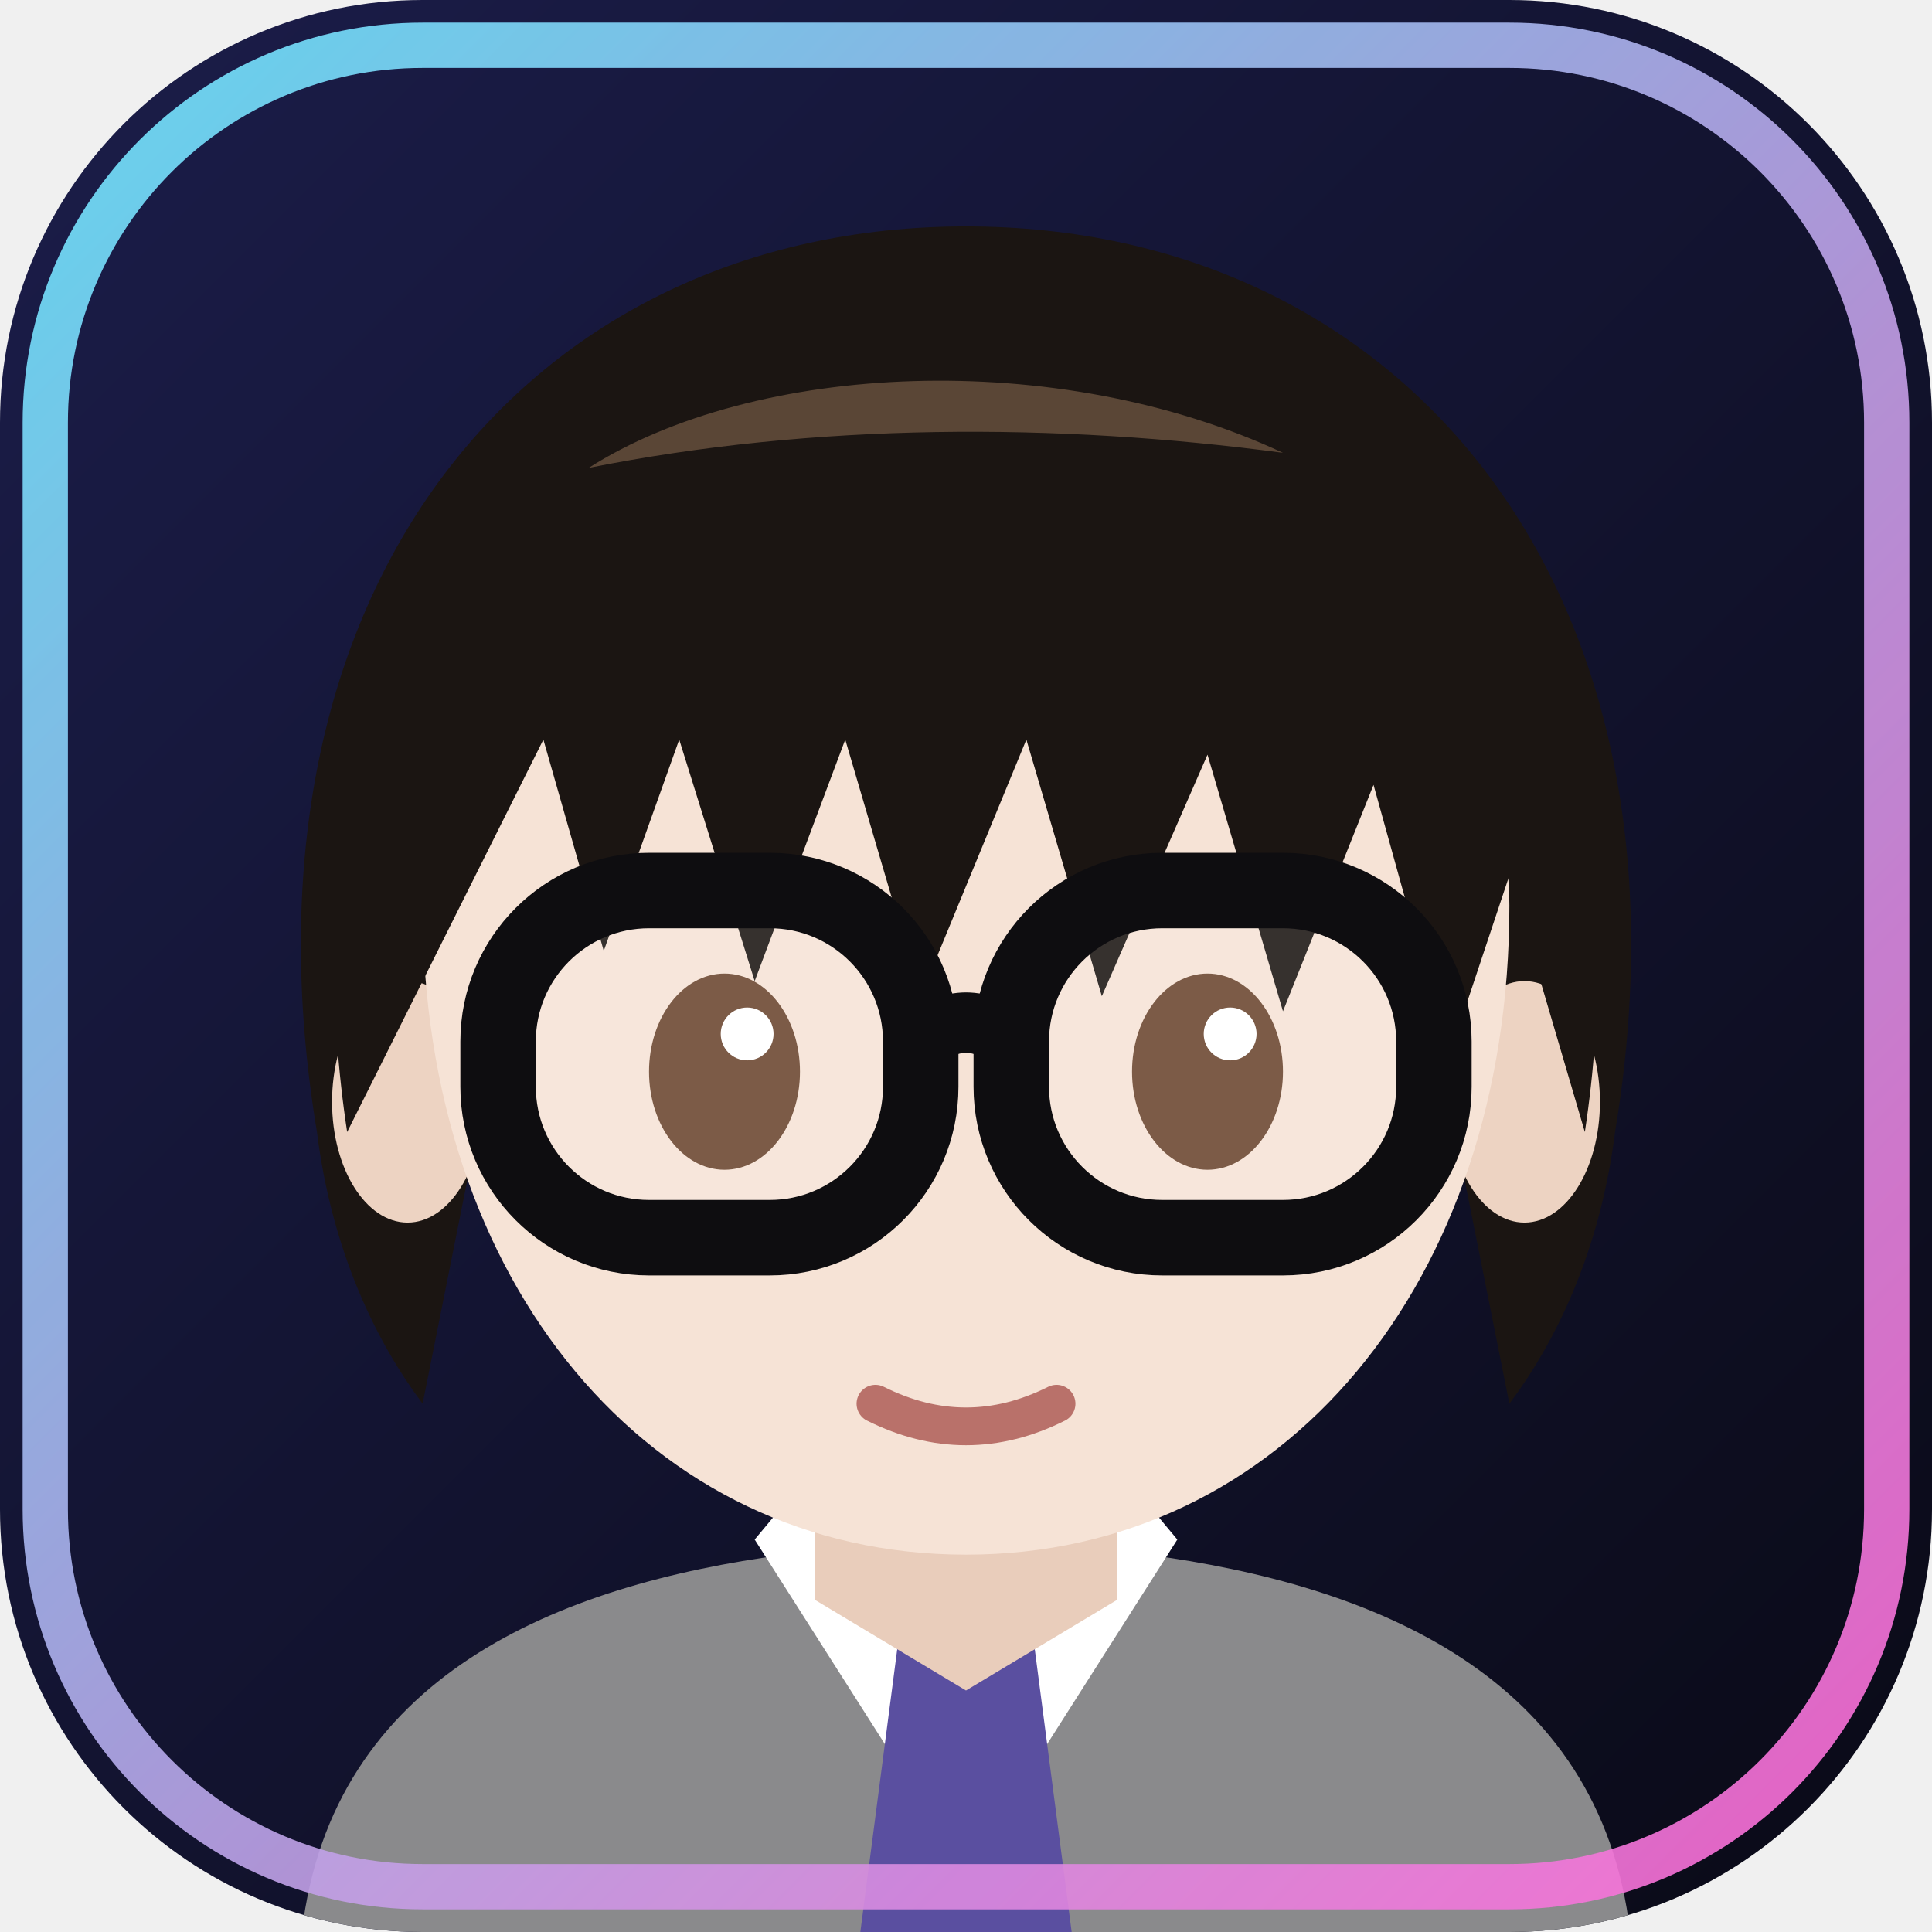
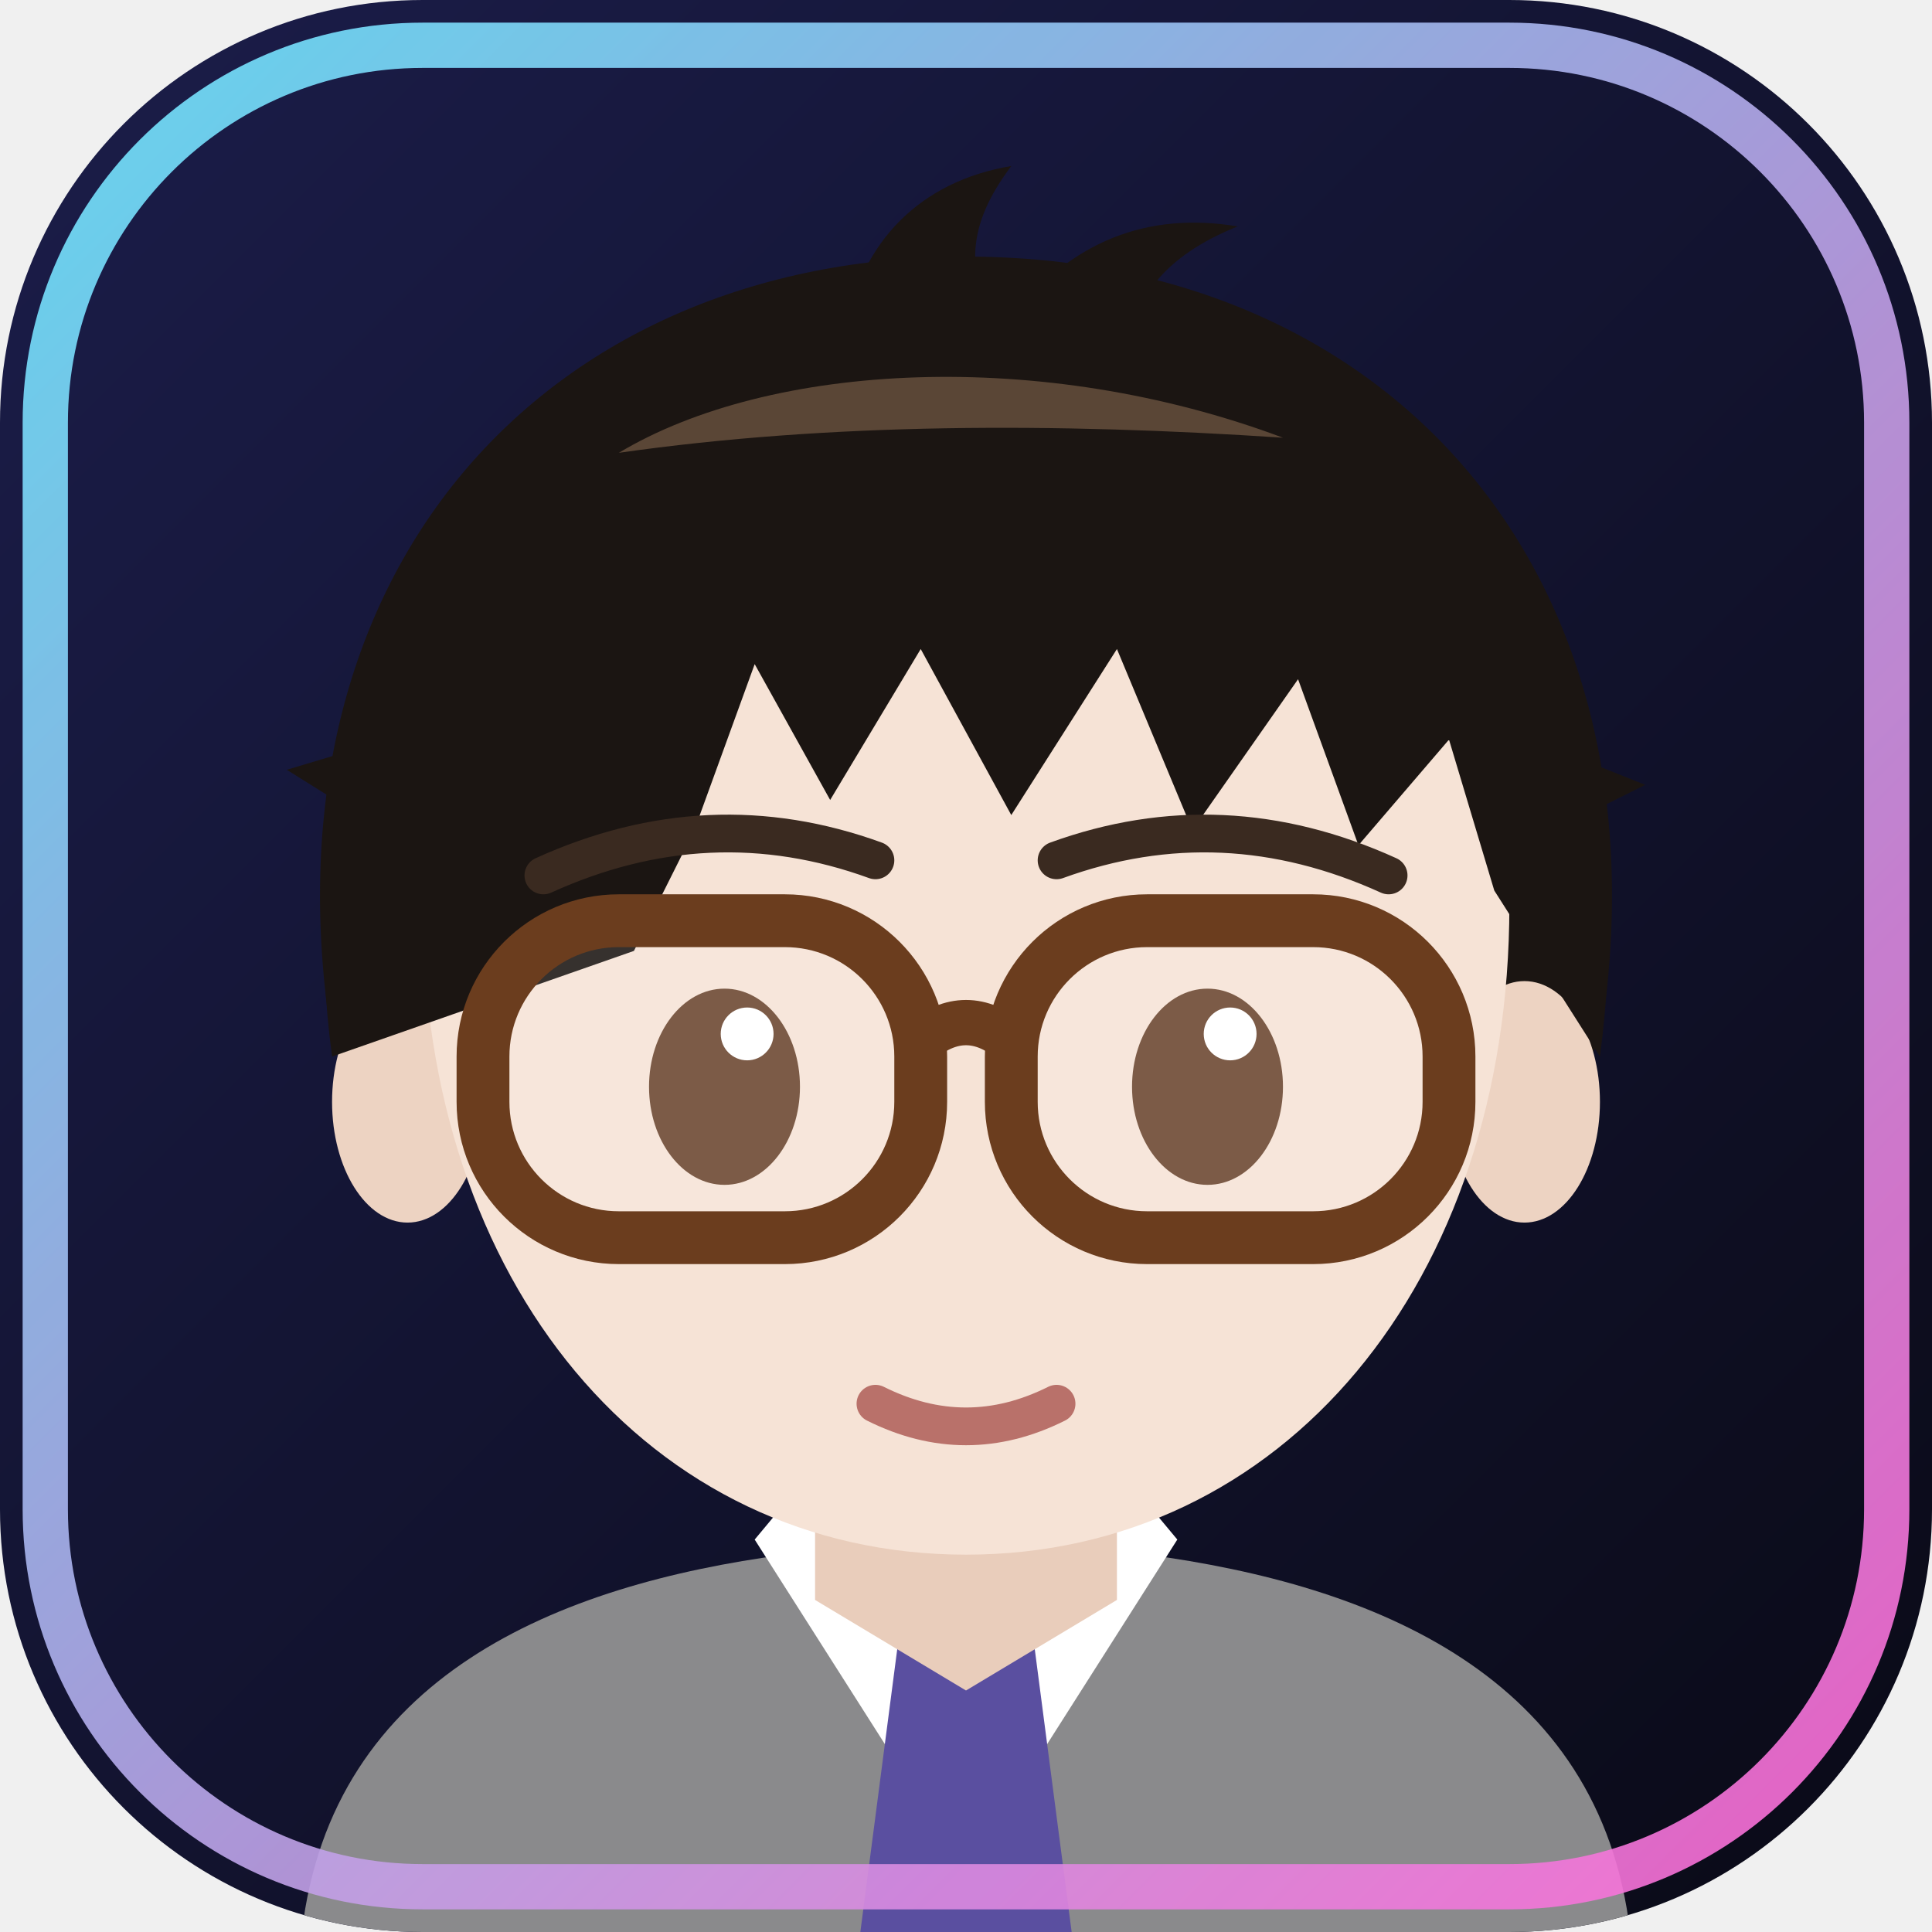
<svg xmlns="http://www.w3.org/2000/svg" width="256" height="256" viewBox="0 0 256 256">
  <defs>
    <linearGradient id="bg" x1="0" y1="0" x2="1" y2="1">
      <stop offset="0" stop-color="#1b1d4a" />
      <stop offset="1" stop-color="#0a0a16" />
    </linearGradient>
    <linearGradient id="ring" x1="0" y1="0" x2="1" y2="1">
      <stop offset="0" stop-color="#6ee7ff" />
      <stop offset="1" stop-color="#ff6bd6" />
    </linearGradient>
    <clipPath id="tile">
      <rect width="256" height="256" rx="56" />
    </clipPath>
  </defs>
  <rect width="256" height="256" rx="56" fill="url(#bg)" />
  <g clip-path="url(#tile)">
    <path d="M40 256c4-34 34-46 64-50h48c30 4 60 16 64 50Z" fill="#8a8a8c" />
    <path d="M100 204l28 44 28-44-10-12h-36Z" fill="#fff" />
    <path d="M120 210h16l6 46h-28Z" fill="#5a4fa0" />
-     <path d="M42 150C30 78 70 30 128 30s98 48 86 120c-2 16-8 28-14 36l-8-40H64l-8 40c-6-8-12-20-14-36Z" fill="#1b1512" />
+     <path d="M44 138C34 76 72 34 128 34s94 42 84 104l-12 18-6-30H62l-6 30Z" fill="#1b1512" />
    <ellipse cx="54" cy="146" rx="10" ry="16" fill="#edd3c2" />
    <ellipse cx="202" cy="146" rx="10" ry="16" fill="#edd3c2" />
    <path d="M108 190h40v22l-20 12-20-12Z" fill="#e9cdbb" />
    <path d="M56 120c0 50 30 86 72 86s72-36 72-86c0-30-30-50-72-50s-72 20-72 50Z" fill="#f6e3d6" />
-     <path d="M46 150C36 84 72 40 128 40s92 44 82 110l-10-34-8 24-10-36-12 30-10-34-14 32-10-34-14 34-10-34-12 32-10-32-10 28-8-28Z" fill="#1b1512" />
-     <path d="M78 62c22-14 62-16 92-2-30-4-62-4-92 2Z" fill="#5a4636" />
-     <ellipse cx="96" cy="142" rx="10" ry="13" fill="#6b452e" />
-     <ellipse cx="160" cy="142" rx="10" ry="13" fill="#6b452e" />
+     <path d="M44 140C36 80 72 40 128 40s92 40 84 100l-14-22-6-20-12 14-8-22-14 20-10-24-14 22-12-22-12 20-10-18-8 22-8 16Z" fill="#1b1512" />
+     <path d="M112 44c2-12 10-20 22-22-6 8-6 14-2 22ZM134 42c8-10 18-14 30-12-10 4-14 10-14 16ZM58 96l-20 6 16 10ZM198 96l20 8-16 8Z" fill="#1b1512" />
+     <path d="M82 60c20-12 56-14 88-2-30-2-60-2-88 2Z" fill="#5a4636" />
+     <path d="M72 116q22-10 44-2M184 116q-22-10-44-2" fill="none" stroke="#3a2a20" stroke-width="5" stroke-linecap="round" />
+     <ellipse cx="96" cy="144" rx="10" ry="13" fill="#6b452e" />
+     <ellipse cx="160" cy="144" rx="10" ry="13" fill="#6b452e" />
    <circle cx="99" cy="137" r="3.5" fill="#fff" />
    <circle cx="163" cy="137" r="3.5" fill="#fff" />
-     <g fill="#ffffff" fill-opacity="0.12" stroke="#0e0d10" stroke-width="10">
-       <rect x="66" y="118" width="56" height="46" rx="20" />
-       <rect x="134" y="118" width="56" height="46" rx="20" />
+     <g fill="#ffffff" fill-opacity="0.12" stroke="#6b3d1e" stroke-width="7">
+       <rect x="64" y="122" width="58" height="42" rx="18" />
+       <rect x="134" y="122" width="58" height="42" rx="18" />
    </g>
-     <path d="M122 138q6-5 12 0" fill="none" stroke="#0e0d10" stroke-width="8" stroke-linecap="round" />
+     <path d="M122 138q6-5 12 0" fill="none" stroke="#6b3d1e" stroke-width="6" stroke-linecap="round" />
    <path d="M116 186q12 6 24 0" fill="none" stroke="#b9716a" stroke-width="5" stroke-linecap="round" />
  </g>
  <rect x="6" y="6" width="244" height="244" rx="50" fill="none" stroke="url(#ring)" stroke-width="6" opacity="0.9" />
</svg>
